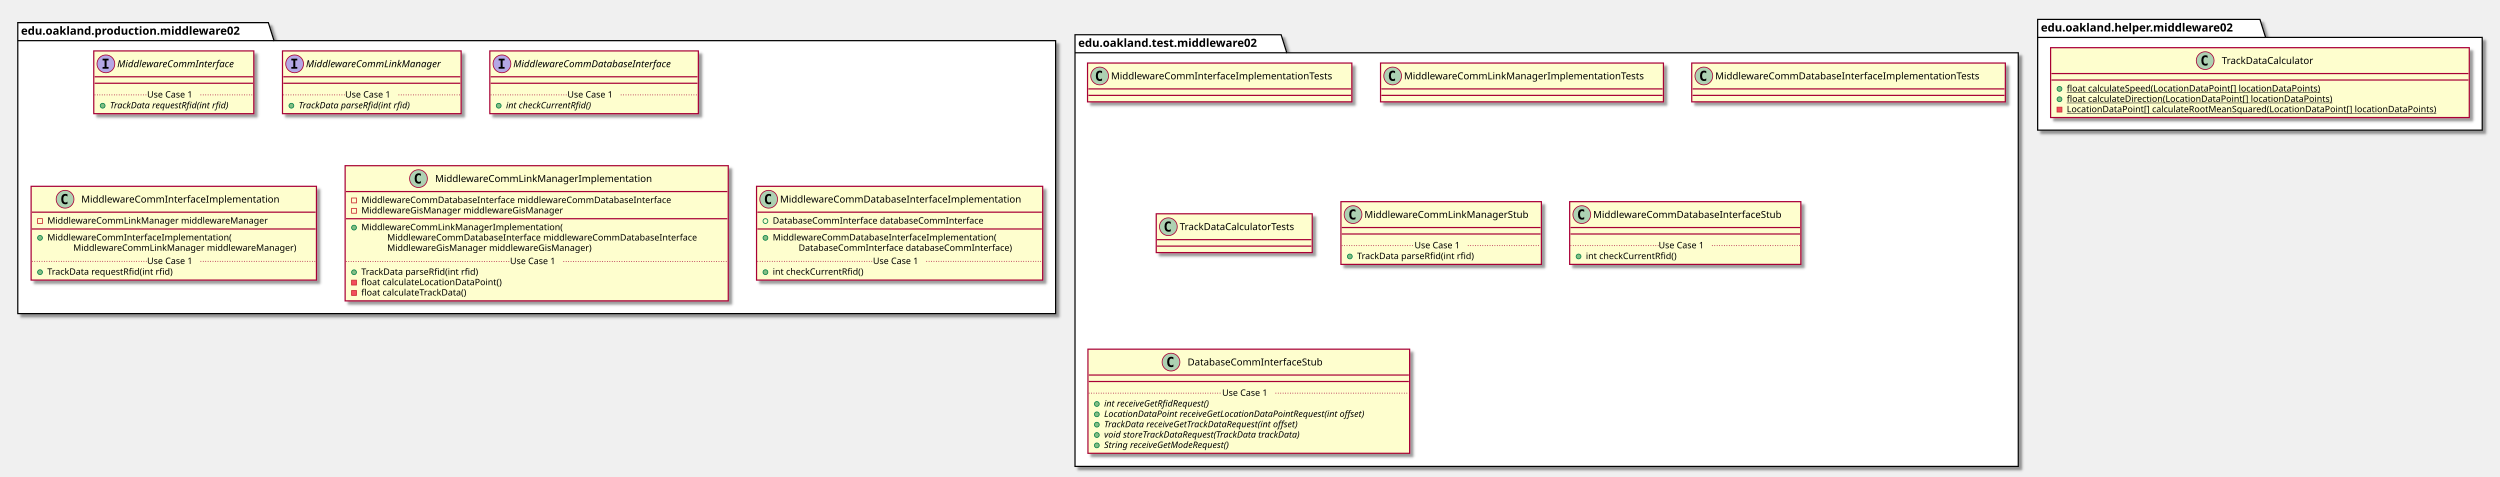
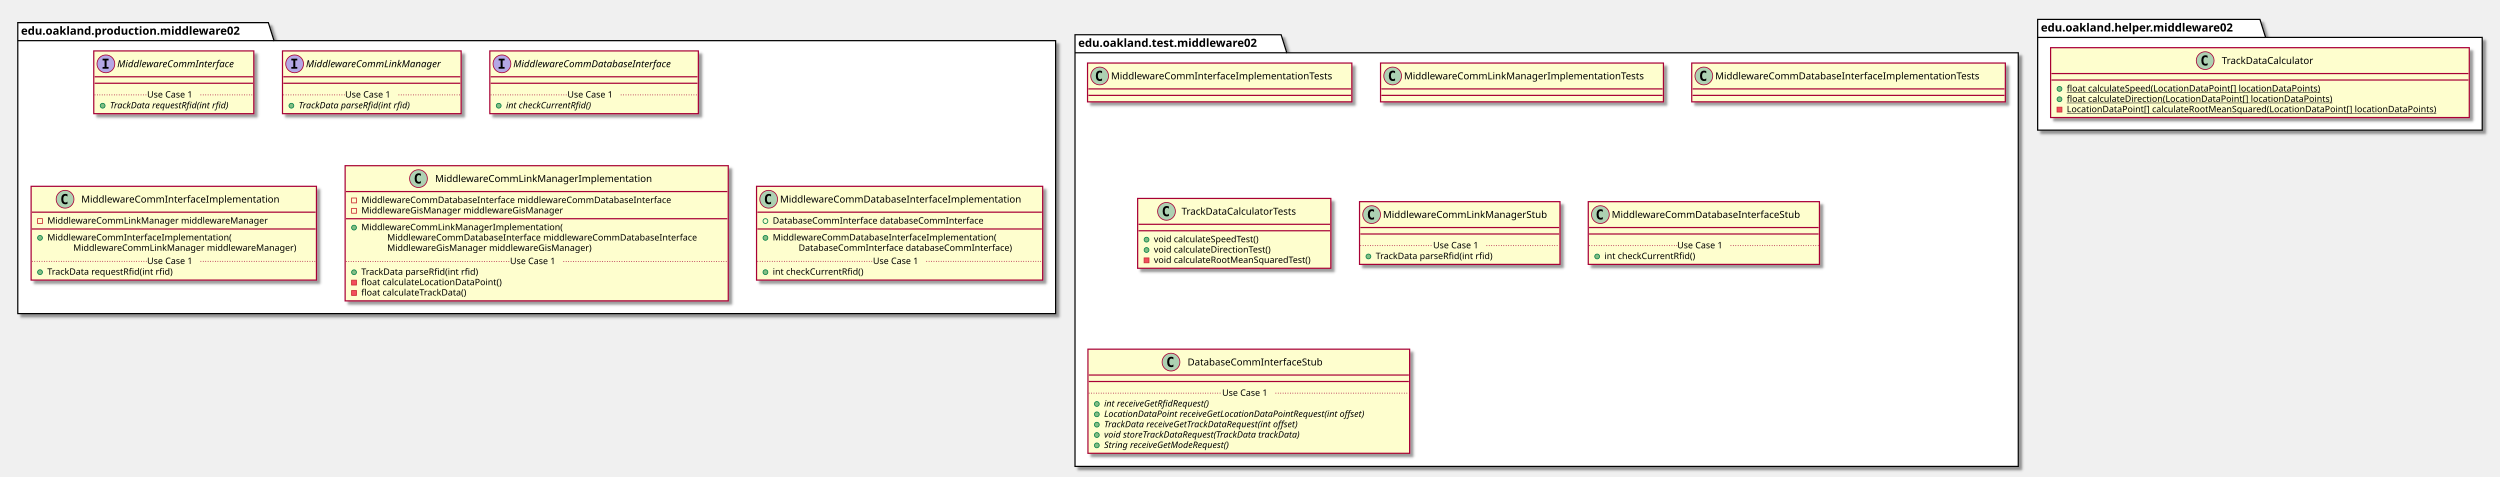
<svg xmlns="http://www.w3.org/2000/svg" contentScriptType="application/ecmascript" contentStyleType="text/css" height="589px" preserveAspectRatio="none" style="width:3093px;height:589px;" version="1.1" viewBox="0 0 3093 589" width="3093px" zoomAndPan="magnify">
  <defs>
-     <filter height="300%" id="f1snv5vlh4ypje" width="300%" x="-1" y="-1">
+     <filter height="300%" id="f16h0yauale6p2" width="300%" x="-1" y="-1">
      <feGaussianBlur result="blurOut" stdDeviation="2.0" />
      <feColorMatrix in="blurOut" result="blurOut2" type="matrix" values="0 0 0 0 0 0 0 0 0 0 0 0 0 0 0 0 0 0 .4 0" />
      <feOffset dx="4.0" dy="4.0" in="blurOut2" result="blurOut3" />
      <feBlend in="SourceGraphic" in2="blurOut3" mode="normal" />
    </filter>
  </defs>
  <g>
-     <polygon fill="#FFFFFF" filter="url(#f1snv5vlh4ypje)" points="22,28,332,28,339,50.297,1306,50.297,1306,388,22,388,22,28" style="stroke: #000000; stroke-width: 1.5;" />
+     <polygon fill="#FFFFFF" filter="url(#f16h0yauale6p2)" points="22,28,332,28,339,50.297,1306,50.297,1306,388,22,388,22,28" style="stroke: #000000; stroke-width: 1.5;" />
    <line style="stroke: #000000; stroke-width: 1.5;" x1="22" x2="339" y1="50.297" y2="50.297" />
    <text fill="#000000" font-family="sans-serif" font-size="14" font-weight="bold" lengthAdjust="spacingAndGlyphs" textLength="304" x="26" y="42.995">edu.oakland.production.middleware02</text>
-     <polygon fill="#FFFFFF" filter="url(#f1snv5vlh4ypje)" points="1330,43,1585,43,1592,65.297,2497,65.297,2497,577,1330,577,1330,43" style="stroke: #000000; stroke-width: 1.5;" />
+     <polygon fill="#FFFFFF" filter="url(#f16h0yauale6p2)" points="1330,43,1585,43,1592,65.297,2497,65.297,2497,577,1330,577,1330,43" style="stroke: #000000; stroke-width: 1.5;" />
    <line style="stroke: #000000; stroke-width: 1.5;" x1="1330" x2="1592" y1="65.297" y2="65.297" />
    <text fill="#000000" font-family="sans-serif" font-size="14" font-weight="bold" lengthAdjust="spacingAndGlyphs" textLength="249" x="1334" y="57.995">edu.oakland.test.middleware02</text>
-     <polygon fill="#FFFFFF" filter="url(#f1snv5vlh4ypje)" points="2521,24,2796,24,2803,46.297,3071,46.297,3071,161,2521,161,2521,24" style="stroke: #000000; stroke-width: 1.5;" />
+     <polygon fill="#FFFFFF" filter="url(#f16h0yauale6p2)" points="2521,24,2796,24,2803,46.297,3071,46.297,3071,161,2521,161,2521,24" style="stroke: #000000; stroke-width: 1.5;" />
    <line style="stroke: #000000; stroke-width: 1.5;" x1="2521" x2="2803" y1="46.297" y2="46.297" />
    <text fill="#000000" font-family="sans-serif" font-size="14" font-weight="bold" lengthAdjust="spacingAndGlyphs" textLength="269" x="2525" y="38.995">edu.oakland.helper.middleware02</text>
-     <rect fill="#FEFECE" filter="url(#f1snv5vlh4ypje)" height="77.609" id="MiddlewareCommInterface" style="stroke: #A80036; stroke-width: 1.5;" width="198" x="116" y="63" />
+     <rect fill="#FEFECE" filter="url(#f16h0yauale6p2)" height="77.609" id="MiddlewareCommInterface" style="stroke: #A80036; stroke-width: 1.5;" width="198" x="116" y="63" />
    <ellipse cx="131" cy="79" fill="#B4A7E5" rx="11" ry="11" style="stroke: #A80036; stroke-width: 1.0;" />
    <path d="M126.922,74.766 L126.922,72.609 L134.312,72.609 L134.312,74.766 L131.844,74.766 L131.844,82.844 L134.312,82.844 L134.312,85 L126.922,85 L126.922,82.844 L129.391,82.844 L129.391,74.766 L126.922,74.766 Z " />
    <text fill="#000000" font-family="sans-serif" font-size="12" font-style="italic" lengthAdjust="spacingAndGlyphs" textLength="166" x="145" y="83.154">MiddlewareCommInterface</text>
    <line style="stroke: #A80036; stroke-width: 1.5;" x1="117" x2="313" y1="95" y2="95" />
    <line style="stroke: #A80036; stroke-width: 1.5;" x1="117" x2="313" y1="103" y2="103" />
    <ellipse cx="127" cy="130.805" fill="#84BE84" rx="3" ry="3" style="stroke: #038048; stroke-width: 1.0;" />
    <text fill="#000000" font-family="sans-serif" font-size="11" font-style="italic" lengthAdjust="spacingAndGlyphs" textLength="171" x="136" y="134.015">TrackData requestRfid(int rfid)</text>
    <line style="stroke: #A80036; stroke-width: 1.0; stroke-dasharray: 1.0,2.0;" x1="117" x2="182" y1="117.402" y2="117.402" />
    <text fill="#000000" font-family="sans-serif" font-size="11" lengthAdjust="spacingAndGlyphs" textLength="66" x="182" y="120.71">Use Case 1</text>
    <line style="stroke: #A80036; stroke-width: 1.0; stroke-dasharray: 1.0,2.0;" x1="248" x2="313" y1="117.402" y2="117.402" />
-     <rect fill="#FEFECE" filter="url(#f1snv5vlh4ypje)" height="77.609" id="MiddlewareCommLinkManager" style="stroke: #A80036; stroke-width: 1.5;" width="221" x="349.5" y="63" />
+     <rect fill="#FEFECE" filter="url(#f16h0yauale6p2)" height="77.609" id="MiddlewareCommLinkManager" style="stroke: #A80036; stroke-width: 1.5;" width="221" x="349.5" y="63" />
    <ellipse cx="364.5" cy="79" fill="#B4A7E5" rx="11" ry="11" style="stroke: #A80036; stroke-width: 1.0;" />
    <path d="M360.422,74.766 L360.422,72.609 L367.812,72.609 L367.812,74.766 L365.344,74.766 L365.344,82.844 L367.812,82.844 L367.812,85 L360.422,85 L360.422,82.844 L362.891,82.844 L362.891,74.766 L360.422,74.766 Z " />
    <text fill="#000000" font-family="sans-serif" font-size="12" font-style="italic" lengthAdjust="spacingAndGlyphs" textLength="189" x="378.5" y="83.154">MiddlewareCommLinkManager</text>
    <line style="stroke: #A80036; stroke-width: 1.5;" x1="350.5" x2="569.5" y1="95" y2="95" />
    <line style="stroke: #A80036; stroke-width: 1.5;" x1="350.5" x2="569.5" y1="103" y2="103" />
    <ellipse cx="360.5" cy="130.805" fill="#84BE84" rx="3" ry="3" style="stroke: #038048; stroke-width: 1.0;" />
    <text fill="#000000" font-family="sans-serif" font-size="11" font-style="italic" lengthAdjust="spacingAndGlyphs" textLength="160" x="369.5" y="134.015">TrackData parseRfid(int rfid)</text>
    <line style="stroke: #A80036; stroke-width: 1.0; stroke-dasharray: 1.0,2.0;" x1="350.5" x2="427" y1="117.402" y2="117.402" />
    <text fill="#000000" font-family="sans-serif" font-size="11" lengthAdjust="spacingAndGlyphs" textLength="66" x="427" y="120.71">Use Case 1</text>
    <line style="stroke: #A80036; stroke-width: 1.0; stroke-dasharray: 1.0,2.0;" x1="493" x2="569.5" y1="117.402" y2="117.402" />
-     <rect fill="#FEFECE" filter="url(#f1snv5vlh4ypje)" height="77.609" id="MiddlewareCommDatabaseInterface" style="stroke: #A80036; stroke-width: 1.5;" width="258" x="606" y="63" />
+     <rect fill="#FEFECE" filter="url(#f16h0yauale6p2)" height="77.609" id="MiddlewareCommDatabaseInterface" style="stroke: #A80036; stroke-width: 1.5;" width="258" x="606" y="63" />
    <ellipse cx="621" cy="79" fill="#B4A7E5" rx="11" ry="11" style="stroke: #A80036; stroke-width: 1.0;" />
    <path d="M616.922,74.766 L616.922,72.609 L624.312,72.609 L624.312,74.766 L621.844,74.766 L621.844,82.844 L624.312,82.844 L624.312,85 L616.922,85 L616.922,82.844 L619.391,82.844 L619.391,74.766 L616.922,74.766 Z " />
    <text fill="#000000" font-family="sans-serif" font-size="12" font-style="italic" lengthAdjust="spacingAndGlyphs" textLength="226" x="635" y="83.154">MiddlewareCommDatabaseInterface</text>
    <line style="stroke: #A80036; stroke-width: 1.5;" x1="607" x2="863" y1="95" y2="95" />
    <line style="stroke: #A80036; stroke-width: 1.5;" x1="607" x2="863" y1="103" y2="103" />
    <ellipse cx="617" cy="130.805" fill="#84BE84" rx="3" ry="3" style="stroke: #038048; stroke-width: 1.0;" />
    <text fill="#000000" font-family="sans-serif" font-size="11" font-style="italic" lengthAdjust="spacingAndGlyphs" textLength="123" x="626" y="134.015">int checkCurrentRfid()</text>
    <line style="stroke: #A80036; stroke-width: 1.0; stroke-dasharray: 1.0,2.0;" x1="607" x2="702" y1="117.402" y2="117.402" />
    <text fill="#000000" font-family="sans-serif" font-size="11" lengthAdjust="spacingAndGlyphs" textLength="66" x="702" y="120.71">Use Case 1</text>
    <line style="stroke: #A80036; stroke-width: 1.0; stroke-dasharray: 1.0,2.0;" x1="768" x2="863" y1="117.402" y2="117.402" />
-     <rect fill="#FEFECE" filter="url(#f1snv5vlh4ypje)" height="116.023" id="MiddlewareCommInterfaceImplementation" style="stroke: #A80036; stroke-width: 1.5;" width="353" x="38.5" y="230.5" />
+     <rect fill="#FEFECE" filter="url(#f16h0yauale6p2)" height="116.023" id="MiddlewareCommInterfaceImplementation" style="stroke: #A80036; stroke-width: 1.5;" width="353" x="38.5" y="230.5" />
    <ellipse cx="80.5" cy="246.5" fill="#ADD1B2" rx="11" ry="11" style="stroke: #A80036; stroke-width: 1.0;" />
    <path d="M83.469,252.141 Q82.891,252.438 82.25,252.578 Q81.609,252.734 80.906,252.734 Q78.406,252.734 77.078,251.094 Q75.766,249.438 75.766,246.312 Q75.766,243.188 77.078,241.531 Q78.406,239.875 80.906,239.875 Q81.609,239.875 82.25,240.031 Q82.906,240.188 83.469,240.484 L83.469,243.203 Q82.844,242.625 82.25,242.359 Q81.656,242.078 81.031,242.078 Q79.688,242.078 79,243.156 Q78.312,244.219 78.312,246.312 Q78.312,248.406 79,249.484 Q79.688,250.547 81.031,250.547 Q81.656,250.547 82.25,250.281 Q82.844,250 83.469,249.422 L83.469,252.141 Z " />
    <text fill="#000000" font-family="sans-serif" font-size="12" lengthAdjust="spacingAndGlyphs" textLength="261" x="100.5" y="250.654">MiddlewareCommInterfaceImplementation</text>
    <line style="stroke: #A80036; stroke-width: 1.5;" x1="39.5" x2="390.5" y1="262.5" y2="262.5" />
    <rect fill="none" height="6" style="stroke: #C82930; stroke-width: 1.0;" width="6" x="46.5" y="270.5" />
    <text fill="#000000" font-family="sans-serif" font-size="11" lengthAdjust="spacingAndGlyphs" textLength="291" x="58.5" y="276.71">MiddlewareCommLinkManager middlewareManager</text>
    <line style="stroke: #A80036; stroke-width: 1.5;" x1="39.5" x2="390.5" y1="283.305" y2="283.305" />
    <ellipse cx="49.5" cy="294.305" fill="#84BE84" rx="3" ry="3" style="stroke: #038048; stroke-width: 1.0;" />
    <text fill="#000000" font-family="sans-serif" font-size="11" lengthAdjust="spacingAndGlyphs" textLength="243" x="58.5" y="297.515">MiddlewareCommInterfaceImplementation(</text>
    <text fill="#000000" font-family="sans-serif" font-size="11" lengthAdjust="spacingAndGlyphs" textLength="295" x="90.5" y="310.32">MiddlewareCommLinkManager middlewareManager)</text>
    <ellipse cx="49.5" cy="336.719" fill="#84BE84" rx="3" ry="3" style="stroke: #038048; stroke-width: 1.0;" />
    <text fill="#000000" font-family="sans-serif" font-size="11" lengthAdjust="spacingAndGlyphs" textLength="171" x="58.5" y="339.929">TrackData requestRfid(int rfid)</text>
    <line style="stroke: #A80036; stroke-width: 1.0; stroke-dasharray: 1.0,2.0;" x1="39.5" x2="182" y1="323.316" y2="323.316" />
    <text fill="#000000" font-family="sans-serif" font-size="11" lengthAdjust="spacingAndGlyphs" textLength="66" x="182" y="326.625">Use Case 1</text>
    <line style="stroke: #A80036; stroke-width: 1.0; stroke-dasharray: 1.0,2.0;" x1="248" x2="390.5" y1="323.316" y2="323.316" />
-     <rect fill="#FEFECE" filter="url(#f1snv5vlh4ypje)" height="167.242" id="MiddlewareCommLinkManagerImplementation" style="stroke: #A80036; stroke-width: 1.5;" width="474" x="427" y="205" />
+     <rect fill="#FEFECE" filter="url(#f16h0yauale6p2)" height="167.242" id="MiddlewareCommLinkManagerImplementation" style="stroke: #A80036; stroke-width: 1.5;" width="474" x="427" y="205" />
    <ellipse cx="517.75" cy="221" fill="#ADD1B2" rx="11" ry="11" style="stroke: #A80036; stroke-width: 1.0;" />
    <path d="M520.719,226.641 Q520.141,226.938 519.5,227.078 Q518.859,227.234 518.156,227.234 Q515.656,227.234 514.328,225.594 Q513.016,223.938 513.016,220.812 Q513.016,217.688 514.328,216.031 Q515.656,214.375 518.156,214.375 Q518.859,214.375 519.5,214.531 Q520.156,214.688 520.719,214.984 L520.719,217.703 Q520.094,217.125 519.5,216.859 Q518.906,216.578 518.281,216.578 Q516.938,216.578 516.25,217.656 Q515.562,218.719 515.562,220.812 Q515.562,222.906 516.25,223.984 Q516.938,225.047 518.281,225.047 Q518.906,225.047 519.5,224.781 Q520.094,224.5 520.719,223.922 L520.719,226.641 Z " />
    <text fill="#000000" font-family="sans-serif" font-size="12" lengthAdjust="spacingAndGlyphs" textLength="284" x="538.25" y="225.154">MiddlewareCommLinkManagerImplementation</text>
    <line style="stroke: #A80036; stroke-width: 1.5;" x1="428" x2="900" y1="237" y2="237" />
    <rect fill="none" height="6" style="stroke: #C82930; stroke-width: 1.0;" width="6" x="435" y="245" />
    <text fill="#000000" font-family="sans-serif" font-size="11" lengthAdjust="spacingAndGlyphs" textLength="416" x="447" y="251.21">MiddlewareCommDatabaseInterface middlewareCommDatabaseInterface</text>
    <rect fill="none" height="6" style="stroke: #C82930; stroke-width: 1.0;" width="6" x="435" y="257.805" />
    <text fill="#000000" font-family="sans-serif" font-size="11" lengthAdjust="spacingAndGlyphs" textLength="270" x="447" y="264.015">MiddlewareGisManager middlewareGisManager</text>
    <line style="stroke: #A80036; stroke-width: 1.5;" x1="428" x2="900" y1="270.609" y2="270.609" />
    <ellipse cx="438" cy="281.609" fill="#84BE84" rx="3" ry="3" style="stroke: #038048; stroke-width: 1.0;" />
    <text fill="#000000" font-family="sans-serif" font-size="11" lengthAdjust="spacingAndGlyphs" textLength="264" x="447" y="284.82">MiddlewareCommLinkManagerImplementation(</text>
    <text fill="#000000" font-family="sans-serif" font-size="11" lengthAdjust="spacingAndGlyphs" textLength="416" x="479" y="297.625">MiddlewareCommDatabaseInterface middlewareCommDatabaseInterface</text>
    <text fill="#000000" font-family="sans-serif" font-size="11" lengthAdjust="spacingAndGlyphs" textLength="274" x="479" y="310.429">MiddlewareGisManager middlewareGisManager)</text>
    <ellipse cx="438" cy="336.828" fill="#84BE84" rx="3" ry="3" style="stroke: #038048; stroke-width: 1.0;" />
    <text fill="#000000" font-family="sans-serif" font-size="11" lengthAdjust="spacingAndGlyphs" textLength="160" x="447" y="340.039">TrackData parseRfid(int rfid)</text>
    <rect fill="#F24D5C" height="6" style="stroke: #C82930; stroke-width: 1.0;" width="6" x="435" y="346.633" />
    <text fill="#000000" font-family="sans-serif" font-size="11" lengthAdjust="spacingAndGlyphs" textLength="188" x="447" y="352.843">float calculateLocationDataPoint()</text>
    <rect fill="#F24D5C" height="6" style="stroke: #C82930; stroke-width: 1.0;" width="6" x="435" y="359.438" />
    <text fill="#000000" font-family="sans-serif" font-size="11" lengthAdjust="spacingAndGlyphs" textLength="144" x="447" y="365.648">float calculateTrackData()</text>
    <line style="stroke: #A80036; stroke-width: 1.0; stroke-dasharray: 1.0,2.0;" x1="428" x2="631" y1="323.426" y2="323.426" />
    <text fill="#000000" font-family="sans-serif" font-size="11" lengthAdjust="spacingAndGlyphs" textLength="66" x="631" y="326.734">Use Case 1</text>
    <line style="stroke: #A80036; stroke-width: 1.0; stroke-dasharray: 1.0,2.0;" x1="697" x2="900" y1="323.426" y2="323.426" />
-     <rect fill="#FEFECE" filter="url(#f1snv5vlh4ypje)" height="116.023" id="MiddlewareCommDatabaseInterfaceImplementation" style="stroke: #A80036; stroke-width: 1.5;" width="354" x="936" y="230.5" />
+     <rect fill="#FEFECE" filter="url(#f16h0yauale6p2)" height="116.023" id="MiddlewareCommDatabaseInterfaceImplementation" style="stroke: #A80036; stroke-width: 1.5;" width="354" x="936" y="230.5" />
    <ellipse cx="951" cy="246.5" fill="#ADD1B2" rx="11" ry="11" style="stroke: #A80036; stroke-width: 1.0;" />
    <path d="M953.969,252.141 Q953.391,252.438 952.75,252.578 Q952.109,252.734 951.406,252.734 Q948.906,252.734 947.578,251.094 Q946.266,249.438 946.266,246.312 Q946.266,243.188 947.578,241.531 Q948.906,239.875 951.406,239.875 Q952.109,239.875 952.75,240.031 Q953.406,240.188 953.969,240.484 L953.969,243.203 Q953.344,242.625 952.75,242.359 Q952.156,242.078 951.531,242.078 Q950.188,242.078 949.5,243.156 Q948.812,244.219 948.812,246.312 Q948.812,248.406 949.5,249.484 Q950.188,250.547 951.531,250.547 Q952.156,250.547 952.75,250.281 Q953.344,250 953.969,249.422 L953.969,252.141 Z " />
    <text fill="#000000" font-family="sans-serif" font-size="12" lengthAdjust="spacingAndGlyphs" textLength="322" x="965" y="250.654">MiddlewareCommDatabaseInterfaceImplementation</text>
    <line style="stroke: #A80036; stroke-width: 1.5;" x1="937" x2="1289" y1="262.5" y2="262.5" />
    <ellipse cx="947" cy="273.5" fill="none" rx="3" ry="3" style="stroke: #038048; stroke-width: 1.0;" />
    <text fill="#000000" font-family="sans-serif" font-size="11" lengthAdjust="spacingAndGlyphs" textLength="285" x="956" y="276.71">DatabaseCommInterface databaseCommInterface</text>
    <line style="stroke: #A80036; stroke-width: 1.5;" x1="937" x2="1289" y1="283.305" y2="283.305" />
    <ellipse cx="947" cy="294.305" fill="#84BE84" rx="3" ry="3" style="stroke: #038048; stroke-width: 1.0;" />
    <text fill="#000000" font-family="sans-serif" font-size="11" lengthAdjust="spacingAndGlyphs" textLength="297" x="956" y="297.515">MiddlewareCommDatabaseInterfaceImplementation(</text>
    <text fill="#000000" font-family="sans-serif" font-size="11" lengthAdjust="spacingAndGlyphs" textLength="289" x="988" y="310.32">DatabaseCommInterface databaseCommInterface)</text>
    <ellipse cx="947" cy="336.719" fill="#84BE84" rx="3" ry="3" style="stroke: #038048; stroke-width: 1.0;" />
    <text fill="#000000" font-family="sans-serif" font-size="11" lengthAdjust="spacingAndGlyphs" textLength="122" x="956" y="339.929">int checkCurrentRfid()</text>
    <line style="stroke: #A80036; stroke-width: 1.0; stroke-dasharray: 1.0,2.0;" x1="937" x2="1080" y1="323.316" y2="323.316" />
    <text fill="#000000" font-family="sans-serif" font-size="11" lengthAdjust="spacingAndGlyphs" textLength="66" x="1080" y="326.625">Use Case 1</text>
    <line style="stroke: #A80036; stroke-width: 1.0; stroke-dasharray: 1.0,2.0;" x1="1146" x2="1289" y1="323.316" y2="323.316" />
-     <rect fill="#FEFECE" filter="url(#f1snv5vlh4ypje)" height="48" id="MiddlewareCommInterfaceImplementationTests" style="stroke: #A80036; stroke-width: 1.5;" width="327" x="1345.5" y="78" />
+     <rect fill="#FEFECE" filter="url(#f16h0yauale6p2)" height="48" id="MiddlewareCommInterfaceImplementationTests" style="stroke: #A80036; stroke-width: 1.5;" width="327" x="1345.5" y="78" />
    <ellipse cx="1360.5" cy="94" fill="#ADD1B2" rx="11" ry="11" style="stroke: #A80036; stroke-width: 1.0;" />
    <path d="M1363.469,99.641 Q1362.891,99.938 1362.25,100.078 Q1361.609,100.234 1360.906,100.234 Q1358.406,100.234 1357.078,98.594 Q1355.766,96.938 1355.766,93.812 Q1355.766,90.688 1357.078,89.031 Q1358.406,87.375 1360.906,87.375 Q1361.609,87.375 1362.25,87.531 Q1362.906,87.688 1363.469,87.984 L1363.469,90.703 Q1362.844,90.125 1362.25,89.859 Q1361.656,89.578 1361.031,89.578 Q1359.688,89.578 1359,90.656 Q1358.312,91.719 1358.312,93.812 Q1358.312,95.906 1359,96.984 Q1359.688,98.047 1361.031,98.047 Q1361.656,98.047 1362.25,97.781 Q1362.844,97.5 1363.469,96.922 L1363.469,99.641 Z " />
    <text fill="#000000" font-family="sans-serif" font-size="12" lengthAdjust="spacingAndGlyphs" textLength="295" x="1374.5" y="98.154">MiddlewareCommInterfaceImplementationTests</text>
    <line style="stroke: #A80036; stroke-width: 1.5;" x1="1346.5" x2="1671.5" y1="110" y2="110" />
    <line style="stroke: #A80036; stroke-width: 1.5;" x1="1346.5" x2="1671.5" y1="118" y2="118" />
-     <rect fill="#FEFECE" filter="url(#f1snv5vlh4ypje)" height="48" id="MiddlewareCommLinkManagerImplementationTests" style="stroke: #A80036; stroke-width: 1.5;" width="350" x="1708" y="78" />
+     <rect fill="#FEFECE" filter="url(#f16h0yauale6p2)" height="48" id="MiddlewareCommLinkManagerImplementationTests" style="stroke: #A80036; stroke-width: 1.5;" width="350" x="1708" y="78" />
    <ellipse cx="1723" cy="94" fill="#ADD1B2" rx="11" ry="11" style="stroke: #A80036; stroke-width: 1.0;" />
    <path d="M1725.969,99.641 Q1725.391,99.938 1724.75,100.078 Q1724.109,100.234 1723.406,100.234 Q1720.906,100.234 1719.578,98.594 Q1718.266,96.938 1718.266,93.812 Q1718.266,90.688 1719.578,89.031 Q1720.906,87.375 1723.406,87.375 Q1724.109,87.375 1724.75,87.531 Q1725.406,87.688 1725.969,87.984 L1725.969,90.703 Q1725.344,90.125 1724.75,89.859 Q1724.156,89.578 1723.531,89.578 Q1722.188,89.578 1721.5,90.656 Q1720.812,91.719 1720.812,93.812 Q1720.812,95.906 1721.5,96.984 Q1722.188,98.047 1723.531,98.047 Q1724.156,98.047 1724.75,97.781 Q1725.344,97.5 1725.969,96.922 L1725.969,99.641 Z " />
    <text fill="#000000" font-family="sans-serif" font-size="12" lengthAdjust="spacingAndGlyphs" textLength="318" x="1737" y="98.154">MiddlewareCommLinkManagerImplementationTests</text>
    <line style="stroke: #A80036; stroke-width: 1.5;" x1="1709" x2="2057" y1="110" y2="110" />
    <line style="stroke: #A80036; stroke-width: 1.5;" x1="1709" x2="2057" y1="118" y2="118" />
-     <rect fill="#FEFECE" filter="url(#f1snv5vlh4ypje)" height="48" id="MiddlewareCommDatabaseInterfaceImplementationTests" style="stroke: #A80036; stroke-width: 1.5;" width="388" x="2093" y="78" />
+     <rect fill="#FEFECE" filter="url(#f16h0yauale6p2)" height="48" id="MiddlewareCommDatabaseInterfaceImplementationTests" style="stroke: #A80036; stroke-width: 1.5;" width="388" x="2093" y="78" />
    <ellipse cx="2108" cy="94" fill="#ADD1B2" rx="11" ry="11" style="stroke: #A80036; stroke-width: 1.0;" />
    <path d="M2110.969,99.641 Q2110.391,99.938 2109.75,100.078 Q2109.109,100.234 2108.406,100.234 Q2105.906,100.234 2104.578,98.594 Q2103.266,96.938 2103.266,93.812 Q2103.266,90.688 2104.578,89.031 Q2105.906,87.375 2108.406,87.375 Q2109.109,87.375 2109.75,87.531 Q2110.406,87.688 2110.969,87.984 L2110.969,90.703 Q2110.344,90.125 2109.75,89.859 Q2109.156,89.578 2108.531,89.578 Q2107.188,89.578 2106.5,90.656 Q2105.812,91.719 2105.812,93.812 Q2105.812,95.906 2106.5,96.984 Q2107.188,98.047 2108.531,98.047 Q2109.156,98.047 2109.75,97.781 Q2110.344,97.5 2110.969,96.922 L2110.969,99.641 Z " />
    <text fill="#000000" font-family="sans-serif" font-size="12" lengthAdjust="spacingAndGlyphs" textLength="356" x="2122" y="98.154">MiddlewareCommDatabaseInterfaceImplementationTests</text>
    <line style="stroke: #A80036; stroke-width: 1.5;" x1="2094" x2="2480" y1="110" y2="110" />
    <line style="stroke: #A80036; stroke-width: 1.5;" x1="2094" x2="2480" y1="118" y2="118" />
-     <rect fill="#FEFECE" filter="url(#f1snv5vlh4ypje)" height="48" id="TrackDataCalculatorTests" style="stroke: #A80036; stroke-width: 1.5;" width="193" x="1430.5" y="264.5" />
-     <ellipse cx="1445.5" cy="280.5" fill="#ADD1B2" rx="11" ry="11" style="stroke: #A80036; stroke-width: 1.0;" />
-     <path d="M1448.469,286.141 Q1447.891,286.438 1447.25,286.578 Q1446.609,286.734 1445.906,286.734 Q1443.406,286.734 1442.078,285.094 Q1440.766,283.438 1440.766,280.312 Q1440.766,277.188 1442.078,275.531 Q1443.406,273.875 1445.906,273.875 Q1446.609,273.875 1447.25,274.031 Q1447.906,274.188 1448.469,274.484 L1448.469,277.203 Q1447.844,276.625 1447.25,276.359 Q1446.656,276.078 1446.031,276.078 Q1444.688,276.078 1444,277.156 Q1443.312,278.219 1443.312,280.312 Q1443.312,282.406 1444,283.484 Q1444.688,284.547 1446.031,284.547 Q1446.656,284.547 1447.25,284.281 Q1447.844,284 1448.469,283.422 L1448.469,286.141 Z " />
-     <text fill="#000000" font-family="sans-serif" font-size="12" lengthAdjust="spacingAndGlyphs" textLength="161" x="1459.5" y="284.654">TrackDataCalculatorTests</text>
-     <line style="stroke: #A80036; stroke-width: 1.5;" x1="1431.5" x2="1622.5" y1="296.5" y2="296.5" />
-     <line style="stroke: #A80036; stroke-width: 1.5;" x1="1431.5" x2="1622.5" y1="304.5" y2="304.5" />
-     <rect fill="#FEFECE" filter="url(#f1snv5vlh4ypje)" height="77.609" id="MiddlewareCommLinkManagerStub" style="stroke: #A80036; stroke-width: 1.5;" width="248" x="1659" y="249.5" />
-     <ellipse cx="1674" cy="265.5" fill="#ADD1B2" rx="11" ry="11" style="stroke: #A80036; stroke-width: 1.0;" />
-     <path d="M1676.969,271.141 Q1676.391,271.438 1675.75,271.578 Q1675.109,271.734 1674.406,271.734 Q1671.906,271.734 1670.578,270.094 Q1669.266,268.438 1669.266,265.312 Q1669.266,262.188 1670.578,260.531 Q1671.906,258.875 1674.406,258.875 Q1675.109,258.875 1675.75,259.031 Q1676.406,259.188 1676.969,259.484 L1676.969,262.203 Q1676.344,261.625 1675.75,261.359 Q1675.156,261.078 1674.531,261.078 Q1673.188,261.078 1672.5,262.156 Q1671.812,263.219 1671.812,265.312 Q1671.812,267.406 1672.5,268.484 Q1673.188,269.547 1674.531,269.547 Q1675.156,269.547 1675.75,269.281 Q1676.344,269 1676.969,268.422 L1676.969,271.141 Z " />
-     <text fill="#000000" font-family="sans-serif" font-size="12" lengthAdjust="spacingAndGlyphs" textLength="216" x="1688" y="269.654">MiddlewareCommLinkManagerStub</text>
-     <line style="stroke: #A80036; stroke-width: 1.5;" x1="1660" x2="1906" y1="281.5" y2="281.5" />
-     <line style="stroke: #A80036; stroke-width: 1.5;" x1="1660" x2="1906" y1="289.5" y2="289.5" />
-     <ellipse cx="1670" cy="317.305" fill="#84BE84" rx="3" ry="3" style="stroke: #038048; stroke-width: 1.0;" />
-     <text fill="#000000" font-family="sans-serif" font-size="11" lengthAdjust="spacingAndGlyphs" textLength="160" x="1679" y="320.515">TrackData parseRfid(int rfid)</text>
-     <line style="stroke: #A80036; stroke-width: 1.0; stroke-dasharray: 1.0,2.0;" x1="1660" x2="1750" y1="303.902" y2="303.902" />
-     <text fill="#000000" font-family="sans-serif" font-size="11" lengthAdjust="spacingAndGlyphs" textLength="66" x="1750" y="307.21">Use Case 1</text>
-     <line style="stroke: #A80036; stroke-width: 1.0; stroke-dasharray: 1.0,2.0;" x1="1816" x2="1906" y1="303.902" y2="303.902" />
-     <rect fill="#FEFECE" filter="url(#f1snv5vlh4ypje)" height="77.609" id="MiddlewareCommDatabaseInterfaceStub" style="stroke: #A80036; stroke-width: 1.5;" width="286" x="1942" y="249.5" />
-     <ellipse cx="1957" cy="265.5" fill="#ADD1B2" rx="11" ry="11" style="stroke: #A80036; stroke-width: 1.0;" />
-     <path d="M1959.969,271.141 Q1959.391,271.438 1958.75,271.578 Q1958.109,271.734 1957.406,271.734 Q1954.906,271.734 1953.578,270.094 Q1952.266,268.438 1952.266,265.312 Q1952.266,262.188 1953.578,260.531 Q1954.906,258.875 1957.406,258.875 Q1958.109,258.875 1958.75,259.031 Q1959.406,259.188 1959.969,259.484 L1959.969,262.203 Q1959.344,261.625 1958.75,261.359 Q1958.156,261.078 1957.531,261.078 Q1956.188,261.078 1955.5,262.156 Q1954.812,263.219 1954.812,265.312 Q1954.812,267.406 1955.5,268.484 Q1956.188,269.547 1957.531,269.547 Q1958.156,269.547 1958.75,269.281 Q1959.344,269 1959.969,268.422 L1959.969,271.141 Z " />
-     <text fill="#000000" font-family="sans-serif" font-size="12" lengthAdjust="spacingAndGlyphs" textLength="254" x="1971" y="269.654">MiddlewareCommDatabaseInterfaceStub</text>
-     <line style="stroke: #A80036; stroke-width: 1.5;" x1="1943" x2="2227" y1="281.5" y2="281.5" />
-     <line style="stroke: #A80036; stroke-width: 1.5;" x1="1943" x2="2227" y1="289.5" y2="289.5" />
-     <ellipse cx="1953" cy="317.305" fill="#84BE84" rx="3" ry="3" style="stroke: #038048; stroke-width: 1.0;" />
-     <text fill="#000000" font-family="sans-serif" font-size="11" lengthAdjust="spacingAndGlyphs" textLength="122" x="1962" y="320.515">int checkCurrentRfid()</text>
-     <line style="stroke: #A80036; stroke-width: 1.0; stroke-dasharray: 1.0,2.0;" x1="1943" x2="2052" y1="303.902" y2="303.902" />
-     <text fill="#000000" font-family="sans-serif" font-size="11" lengthAdjust="spacingAndGlyphs" textLength="66" x="2052" y="307.21">Use Case 1</text>
-     <line style="stroke: #A80036; stroke-width: 1.0; stroke-dasharray: 1.0,2.0;" x1="2118" x2="2227" y1="303.902" y2="303.902" />
-     <rect fill="#FEFECE" filter="url(#f1snv5vlh4ypje)" height="128.828" id="DatabaseCommInterfaceStub" style="stroke: #A80036; stroke-width: 1.5;" width="398" x="1346" y="432" />
+     <rect fill="#FEFECE" filter="url(#f16h0yauale6p2)" height="86.414" id="TrackDataCalculatorTests" style="stroke: #A80036; stroke-width: 1.5;" width="239" x="1407.5" y="245.5" />
+     <ellipse cx="1443.2" cy="261.5" fill="#ADD1B2" rx="11" ry="11" style="stroke: #A80036; stroke-width: 1.0;" />
+     <path d="M1446.169,267.141 Q1445.591,267.438 1444.95,267.578 Q1444.309,267.734 1443.606,267.734 Q1441.106,267.734 1439.778,266.094 Q1438.466,264.438 1438.466,261.312 Q1438.466,258.188 1439.778,256.531 Q1441.106,254.875 1443.606,254.875 Q1444.309,254.875 1444.95,255.031 Q1445.606,255.188 1446.169,255.484 L1446.169,258.203 Q1445.544,257.625 1444.95,257.359 Q1444.356,257.078 1443.731,257.078 Q1442.388,257.078 1441.7,258.156 Q1441.013,259.219 1441.013,261.312 Q1441.013,263.406 1441.7,264.484 Q1442.388,265.547 1443.731,265.547 Q1444.356,265.547 1444.95,265.281 Q1445.544,265 1446.169,264.422 L1446.169,267.141 Z " />
+     <text fill="#000000" font-family="sans-serif" font-size="12" lengthAdjust="spacingAndGlyphs" textLength="161" x="1461.8" y="265.654">TrackDataCalculatorTests</text>
+     <line style="stroke: #A80036; stroke-width: 1.5;" x1="1408.5" x2="1645.5" y1="277.5" y2="277.5" />
+     <line style="stroke: #A80036; stroke-width: 1.5;" x1="1408.5" x2="1645.5" y1="285.5" y2="285.5" />
+     <ellipse cx="1418.5" cy="296.5" fill="#84BE84" rx="3" ry="3" style="stroke: #038048; stroke-width: 1.0;" />
+     <text fill="#000000" font-family="sans-serif" font-size="11" lengthAdjust="spacingAndGlyphs" textLength="146" x="1427.5" y="299.71">void calculateSpeedTest()</text>
+     <ellipse cx="1418.5" cy="309.305" fill="#84BE84" rx="3" ry="3" style="stroke: #038048; stroke-width: 1.0;" />
+     <text fill="#000000" font-family="sans-serif" font-size="11" lengthAdjust="spacingAndGlyphs" textLength="160" x="1427.5" y="312.515">void calculateDirectionTest()</text>
+     <rect fill="#F24D5C" height="6" style="stroke: #C82930; stroke-width: 1.0;" width="6" x="1415.5" y="319.109" />
+     <text fill="#000000" font-family="sans-serif" font-size="11" lengthAdjust="spacingAndGlyphs" textLength="213" x="1427.5" y="325.32">void calculateRootMeanSquaredTest()</text>
+     <rect fill="#FEFECE" filter="url(#f16h0yauale6p2)" height="77.609" id="MiddlewareCommLinkManagerStub" style="stroke: #A80036; stroke-width: 1.5;" width="248" x="1682" y="249.5" />
+     <ellipse cx="1697" cy="265.5" fill="#ADD1B2" rx="11" ry="11" style="stroke: #A80036; stroke-width: 1.0;" />
+     <path d="M1699.969,271.141 Q1699.391,271.438 1698.75,271.578 Q1698.109,271.734 1697.406,271.734 Q1694.906,271.734 1693.578,270.094 Q1692.266,268.438 1692.266,265.312 Q1692.266,262.188 1693.578,260.531 Q1694.906,258.875 1697.406,258.875 Q1698.109,258.875 1698.75,259.031 Q1699.406,259.188 1699.969,259.484 L1699.969,262.203 Q1699.344,261.625 1698.75,261.359 Q1698.156,261.078 1697.531,261.078 Q1696.188,261.078 1695.5,262.156 Q1694.812,263.219 1694.812,265.312 Q1694.812,267.406 1695.5,268.484 Q1696.188,269.547 1697.531,269.547 Q1698.156,269.547 1698.75,269.281 Q1699.344,269 1699.969,268.422 L1699.969,271.141 Z " />
+     <text fill="#000000" font-family="sans-serif" font-size="12" lengthAdjust="spacingAndGlyphs" textLength="216" x="1711" y="269.654">MiddlewareCommLinkManagerStub</text>
+     <line style="stroke: #A80036; stroke-width: 1.5;" x1="1683" x2="1929" y1="281.5" y2="281.5" />
+     <line style="stroke: #A80036; stroke-width: 1.5;" x1="1683" x2="1929" y1="289.5" y2="289.5" />
+     <ellipse cx="1693" cy="317.305" fill="#84BE84" rx="3" ry="3" style="stroke: #038048; stroke-width: 1.0;" />
+     <text fill="#000000" font-family="sans-serif" font-size="11" lengthAdjust="spacingAndGlyphs" textLength="160" x="1702" y="320.515">TrackData parseRfid(int rfid)</text>
+     <line style="stroke: #A80036; stroke-width: 1.0; stroke-dasharray: 1.0,2.0;" x1="1683" x2="1773" y1="303.902" y2="303.902" />
+     <text fill="#000000" font-family="sans-serif" font-size="11" lengthAdjust="spacingAndGlyphs" textLength="66" x="1773" y="307.21">Use Case 1</text>
+     <line style="stroke: #A80036; stroke-width: 1.0; stroke-dasharray: 1.0,2.0;" x1="1839" x2="1929" y1="303.902" y2="303.902" />
+     <rect fill="#FEFECE" filter="url(#f16h0yauale6p2)" height="77.609" id="MiddlewareCommDatabaseInterfaceStub" style="stroke: #A80036; stroke-width: 1.5;" width="286" x="1965" y="249.5" />
+     <ellipse cx="1980" cy="265.5" fill="#ADD1B2" rx="11" ry="11" style="stroke: #A80036; stroke-width: 1.0;" />
+     <path d="M1982.969,271.141 Q1982.391,271.438 1981.75,271.578 Q1981.109,271.734 1980.406,271.734 Q1977.906,271.734 1976.578,270.094 Q1975.266,268.438 1975.266,265.312 Q1975.266,262.188 1976.578,260.531 Q1977.906,258.875 1980.406,258.875 Q1981.109,258.875 1981.75,259.031 Q1982.406,259.188 1982.969,259.484 L1982.969,262.203 Q1982.344,261.625 1981.75,261.359 Q1981.156,261.078 1980.531,261.078 Q1979.188,261.078 1978.5,262.156 Q1977.812,263.219 1977.812,265.312 Q1977.812,267.406 1978.5,268.484 Q1979.188,269.547 1980.531,269.547 Q1981.156,269.547 1981.75,269.281 Q1982.344,269 1982.969,268.422 L1982.969,271.141 Z " />
+     <text fill="#000000" font-family="sans-serif" font-size="12" lengthAdjust="spacingAndGlyphs" textLength="254" x="1994" y="269.654">MiddlewareCommDatabaseInterfaceStub</text>
+     <line style="stroke: #A80036; stroke-width: 1.5;" x1="1966" x2="2250" y1="281.5" y2="281.5" />
+     <line style="stroke: #A80036; stroke-width: 1.5;" x1="1966" x2="2250" y1="289.5" y2="289.5" />
+     <ellipse cx="1976" cy="317.305" fill="#84BE84" rx="3" ry="3" style="stroke: #038048; stroke-width: 1.0;" />
+     <text fill="#000000" font-family="sans-serif" font-size="11" lengthAdjust="spacingAndGlyphs" textLength="122" x="1985" y="320.515">int checkCurrentRfid()</text>
+     <line style="stroke: #A80036; stroke-width: 1.0; stroke-dasharray: 1.0,2.0;" x1="1966" x2="2075" y1="303.902" y2="303.902" />
+     <text fill="#000000" font-family="sans-serif" font-size="11" lengthAdjust="spacingAndGlyphs" textLength="66" x="2075" y="307.21">Use Case 1</text>
+     <line style="stroke: #A80036; stroke-width: 1.0; stroke-dasharray: 1.0,2.0;" x1="2141" x2="2250" y1="303.902" y2="303.902" />
+     <rect fill="#FEFECE" filter="url(#f16h0yauale6p2)" height="128.828" id="DatabaseCommInterfaceStub" style="stroke: #A80036; stroke-width: 1.5;" width="398" x="1346" y="432" />
    <ellipse cx="1448.75" cy="448" fill="#ADD1B2" rx="11" ry="11" style="stroke: #A80036; stroke-width: 1.0;" />
    <path d="M1451.719,453.641 Q1451.141,453.938 1450.5,454.078 Q1449.859,454.234 1449.156,454.234 Q1446.656,454.234 1445.328,452.594 Q1444.016,450.938 1444.016,447.812 Q1444.016,444.688 1445.328,443.031 Q1446.656,441.375 1449.156,441.375 Q1449.859,441.375 1450.5,441.531 Q1451.156,441.688 1451.719,441.984 L1451.719,444.703 Q1451.094,444.125 1450.5,443.859 Q1449.906,443.578 1449.281,443.578 Q1447.938,443.578 1447.25,444.656 Q1446.562,445.719 1446.562,447.812 Q1446.562,449.906 1447.25,450.984 Q1447.938,452.047 1449.281,452.047 Q1449.906,452.047 1450.5,451.781 Q1451.094,451.5 1451.719,450.922 L1451.719,453.641 Z " />
    <text fill="#000000" font-family="sans-serif" font-size="12" lengthAdjust="spacingAndGlyphs" textLength="184" x="1469.25" y="452.154">DatabaseCommInterfaceStub</text>
    <line style="stroke: #A80036; stroke-width: 1.5;" x1="1347" x2="1743" y1="464" y2="464" />
    <line style="stroke: #A80036; stroke-width: 1.5;" x1="1347" x2="1743" y1="472" y2="472" />
    <ellipse cx="1357" cy="499.805" fill="#84BE84" rx="3" ry="3" style="stroke: #038048; stroke-width: 1.0;" />
    <text fill="#000000" font-family="sans-serif" font-size="11" font-style="italic" lengthAdjust="spacingAndGlyphs" textLength="156" x="1366" y="503.015">int receiveGetRfidRequest()</text>
    <ellipse cx="1357" cy="512.609" fill="#84BE84" rx="3" ry="3" style="stroke: #038048; stroke-width: 1.0;" />
    <text fill="#000000" font-family="sans-serif" font-size="11" font-style="italic" lengthAdjust="spacingAndGlyphs" textLength="372" x="1366" y="515.82">LocationDataPoint receiveGetLocationDataPointRequest(int offset)</text>
    <ellipse cx="1357" cy="525.414" fill="#84BE84" rx="3" ry="3" style="stroke: #038048; stroke-width: 1.0;" />
    <text fill="#000000" font-family="sans-serif" font-size="11" font-style="italic" lengthAdjust="spacingAndGlyphs" textLength="284" x="1366" y="528.625">TrackData receiveGetTrackDataRequest(int offset)</text>
    <ellipse cx="1357" cy="538.219" fill="#84BE84" rx="3" ry="3" style="stroke: #038048; stroke-width: 1.0;" />
    <text fill="#000000" font-family="sans-serif" font-size="11" font-style="italic" lengthAdjust="spacingAndGlyphs" textLength="283" x="1366" y="541.429">void storeTrackDataRequest(TrackData trackData)</text>
    <ellipse cx="1357" cy="551.023" fill="#84BE84" rx="3" ry="3" style="stroke: #038048; stroke-width: 1.0;" />
    <text fill="#000000" font-family="sans-serif" font-size="11" font-style="italic" lengthAdjust="spacingAndGlyphs" textLength="183" x="1366" y="554.234">String receiveGetModeRequest()</text>
    <line style="stroke: #A80036; stroke-width: 1.0; stroke-dasharray: 1.0,2.0;" x1="1347" x2="1512" y1="486.402" y2="486.402" />
    <text fill="#000000" font-family="sans-serif" font-size="11" lengthAdjust="spacingAndGlyphs" textLength="66" x="1512" y="489.71">Use Case 1</text>
    <line style="stroke: #A80036; stroke-width: 1.0; stroke-dasharray: 1.0,2.0;" x1="1578" x2="1743" y1="486.402" y2="486.402" />
-     <rect fill="#FEFECE" filter="url(#f1snv5vlh4ypje)" height="86.414" id="TrackDataCalculator" style="stroke: #A80036; stroke-width: 1.5;" width="518" x="2537" y="59" />
+     <rect fill="#FEFECE" filter="url(#f16h0yauale6p2)" height="86.414" id="TrackDataCalculator" style="stroke: #A80036; stroke-width: 1.5;" width="518" x="2537" y="59" />
    <ellipse cx="2728.25" cy="75" fill="#ADD1B2" rx="11" ry="11" style="stroke: #A80036; stroke-width: 1.0;" />
    <path d="M2731.219,80.641 Q2730.641,80.938 2730,81.078 Q2729.359,81.234 2728.656,81.234 Q2726.156,81.234 2724.828,79.594 Q2723.516,77.938 2723.516,74.812 Q2723.516,71.688 2724.828,70.031 Q2726.156,68.375 2728.656,68.375 Q2729.359,68.375 2730,68.531 Q2730.656,68.688 2731.219,68.984 L2731.219,71.703 Q2730.594,71.125 2730,70.859 Q2729.406,70.578 2728.781,70.578 Q2727.438,70.578 2726.75,71.656 Q2726.062,72.719 2726.062,74.812 Q2726.062,76.906 2726.75,77.984 Q2727.438,79.047 2728.781,79.047 Q2729.406,79.047 2730,78.781 Q2730.594,78.5 2731.219,77.922 L2731.219,80.641 Z " />
    <text fill="#000000" font-family="sans-serif" font-size="12" lengthAdjust="spacingAndGlyphs" textLength="127" x="2748.75" y="79.154">TrackDataCalculator</text>
    <line style="stroke: #A80036; stroke-width: 1.5;" x1="2538" x2="3054" y1="91" y2="91" />
    <line style="stroke: #A80036; stroke-width: 1.5;" x1="2538" x2="3054" y1="99" y2="99" />
    <ellipse cx="2548" cy="110" fill="#84BE84" rx="3" ry="3" style="stroke: #038048; stroke-width: 1.0;" />
    <text fill="#000000" font-family="sans-serif" font-size="11" lengthAdjust="spacingAndGlyphs" text-decoration="underline" textLength="341" x="2557" y="113.21">float calculateSpeed(LocationDataPoint[] locationDataPoints)</text>
    <ellipse cx="2548" cy="122.805" fill="#84BE84" rx="3" ry="3" style="stroke: #038048; stroke-width: 1.0;" />
    <text fill="#000000" font-family="sans-serif" font-size="11" lengthAdjust="spacingAndGlyphs" text-decoration="underline" textLength="355" x="2557" y="126.015">float calculateDirection(LocationDataPoint[] locationDataPoints)</text>
    <rect fill="#F24D5C" height="6" style="stroke: #C82930; stroke-width: 1.0;" width="6" x="2545" y="132.609" />
    <text fill="#000000" font-family="sans-serif" font-size="11" lengthAdjust="spacingAndGlyphs" text-decoration="underline" textLength="492" x="2557" y="138.82">LocationDataPoint[] calculateRootMeanSquared(LocationDataPoint[] locationDataPoints)</text>
  </g>
</svg>
